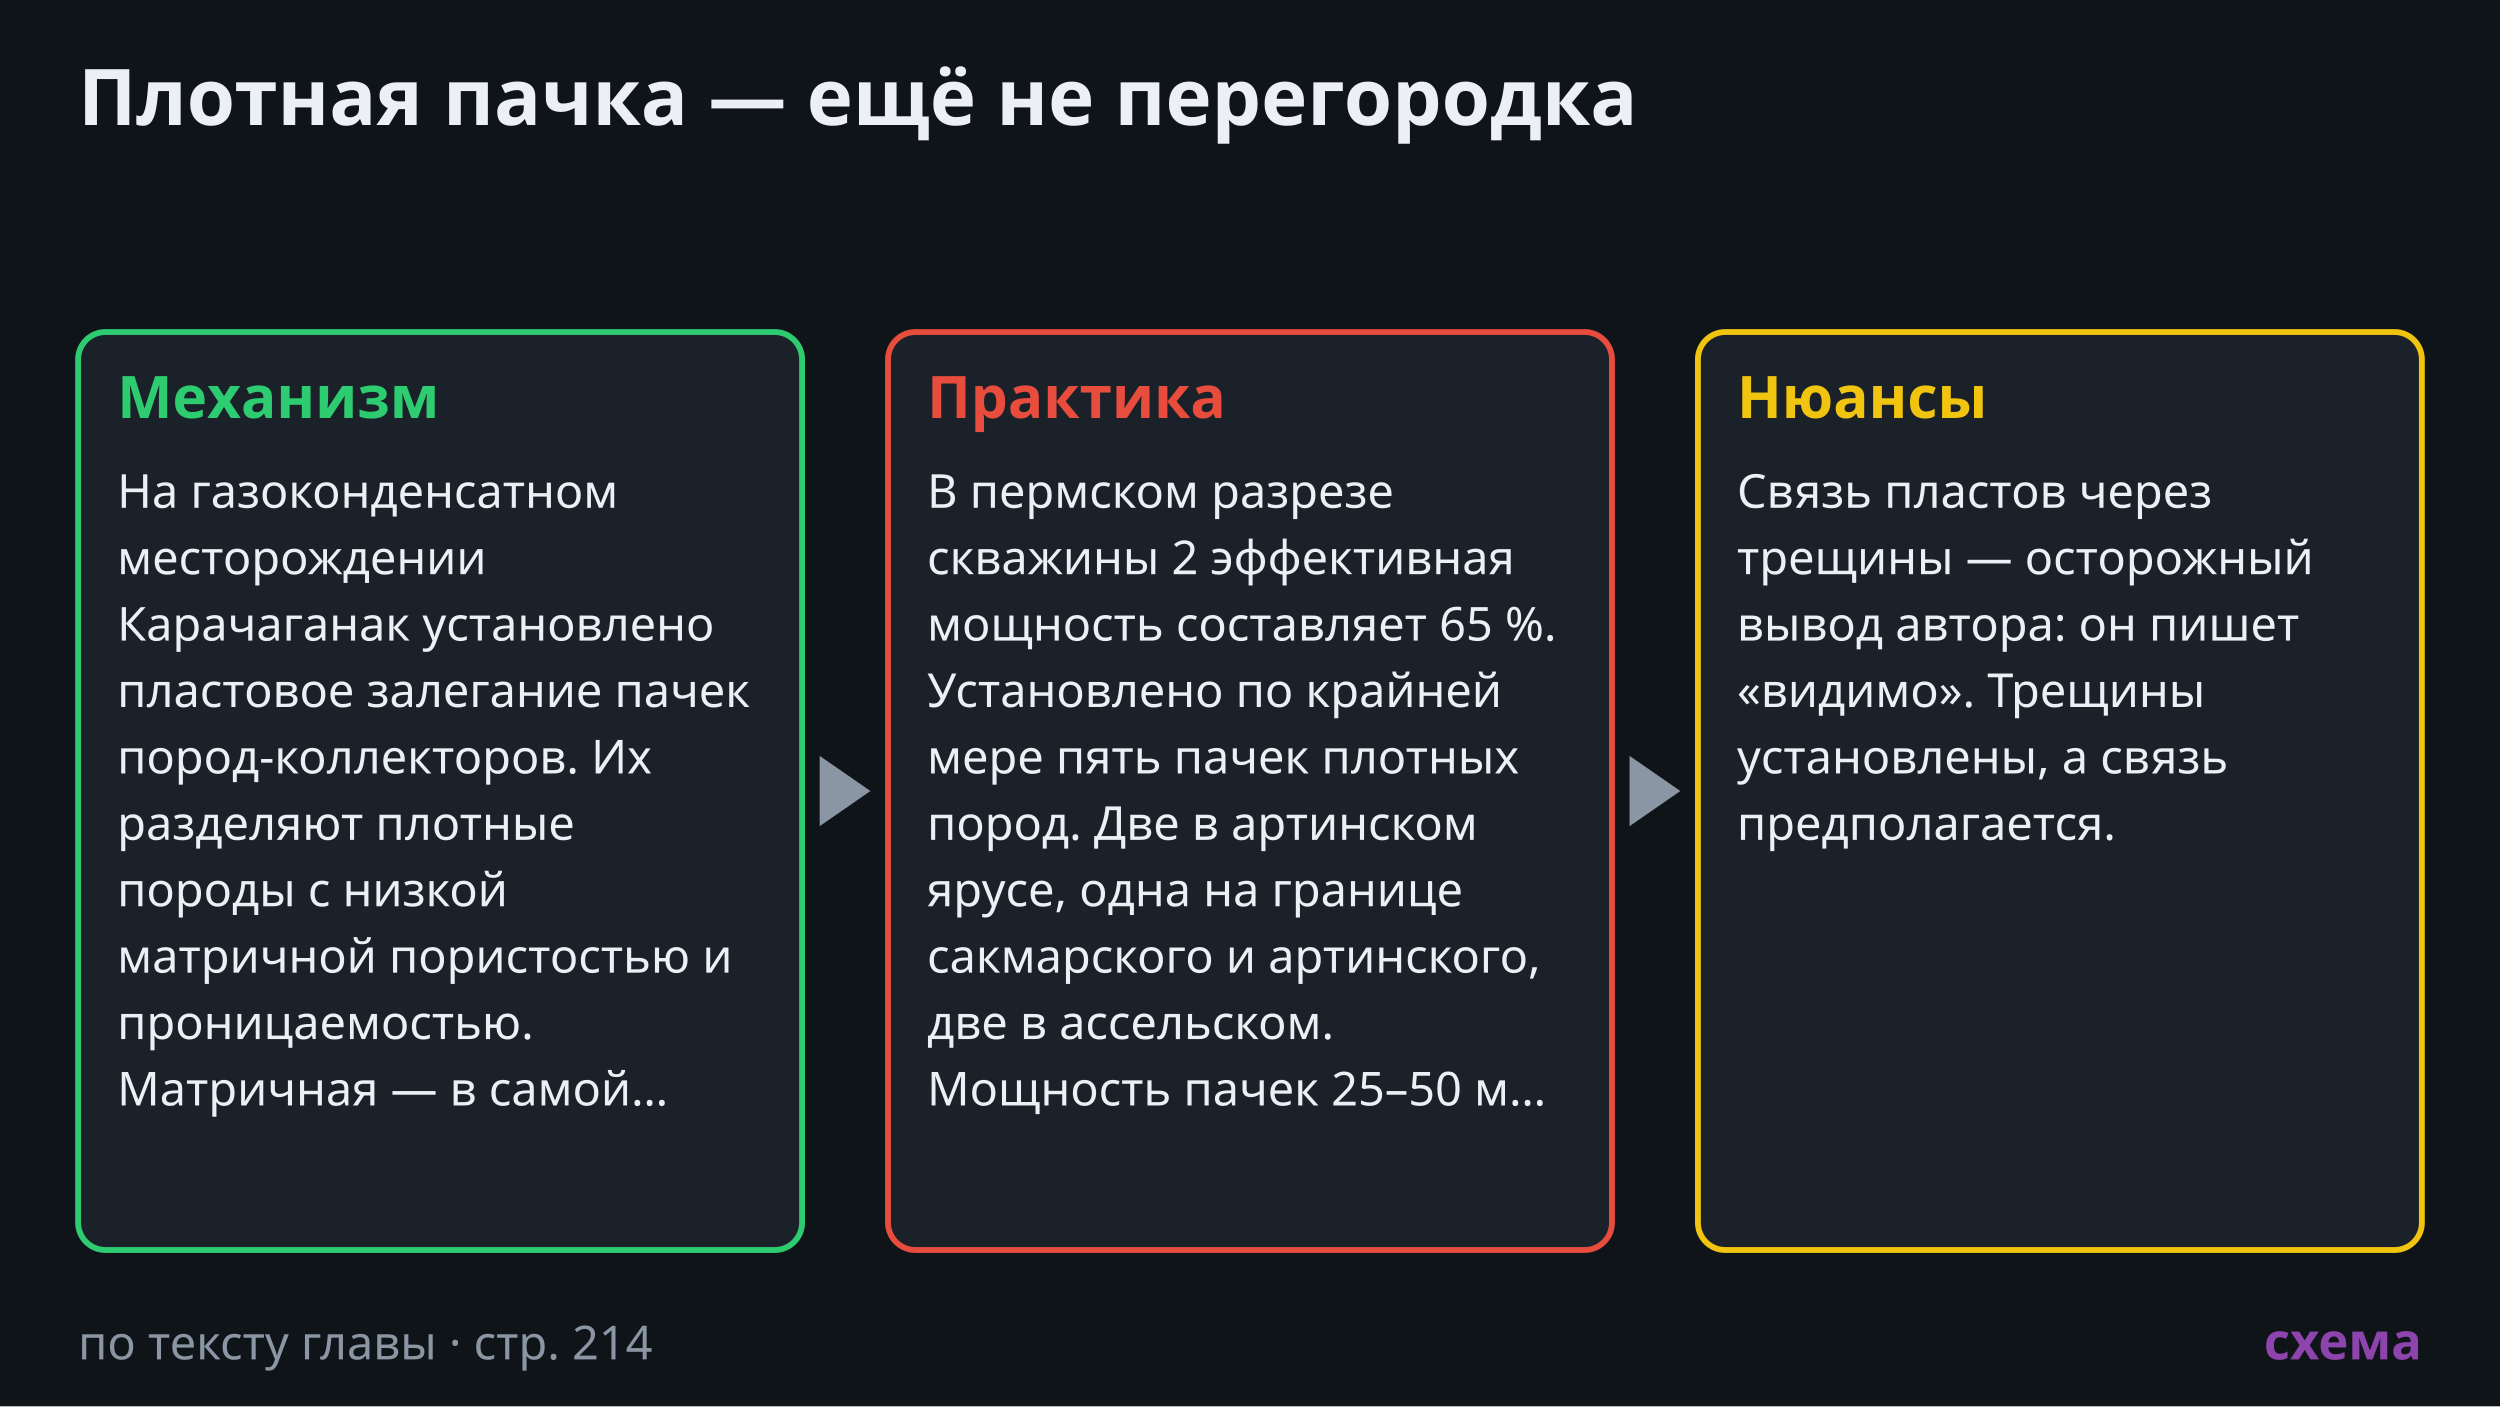
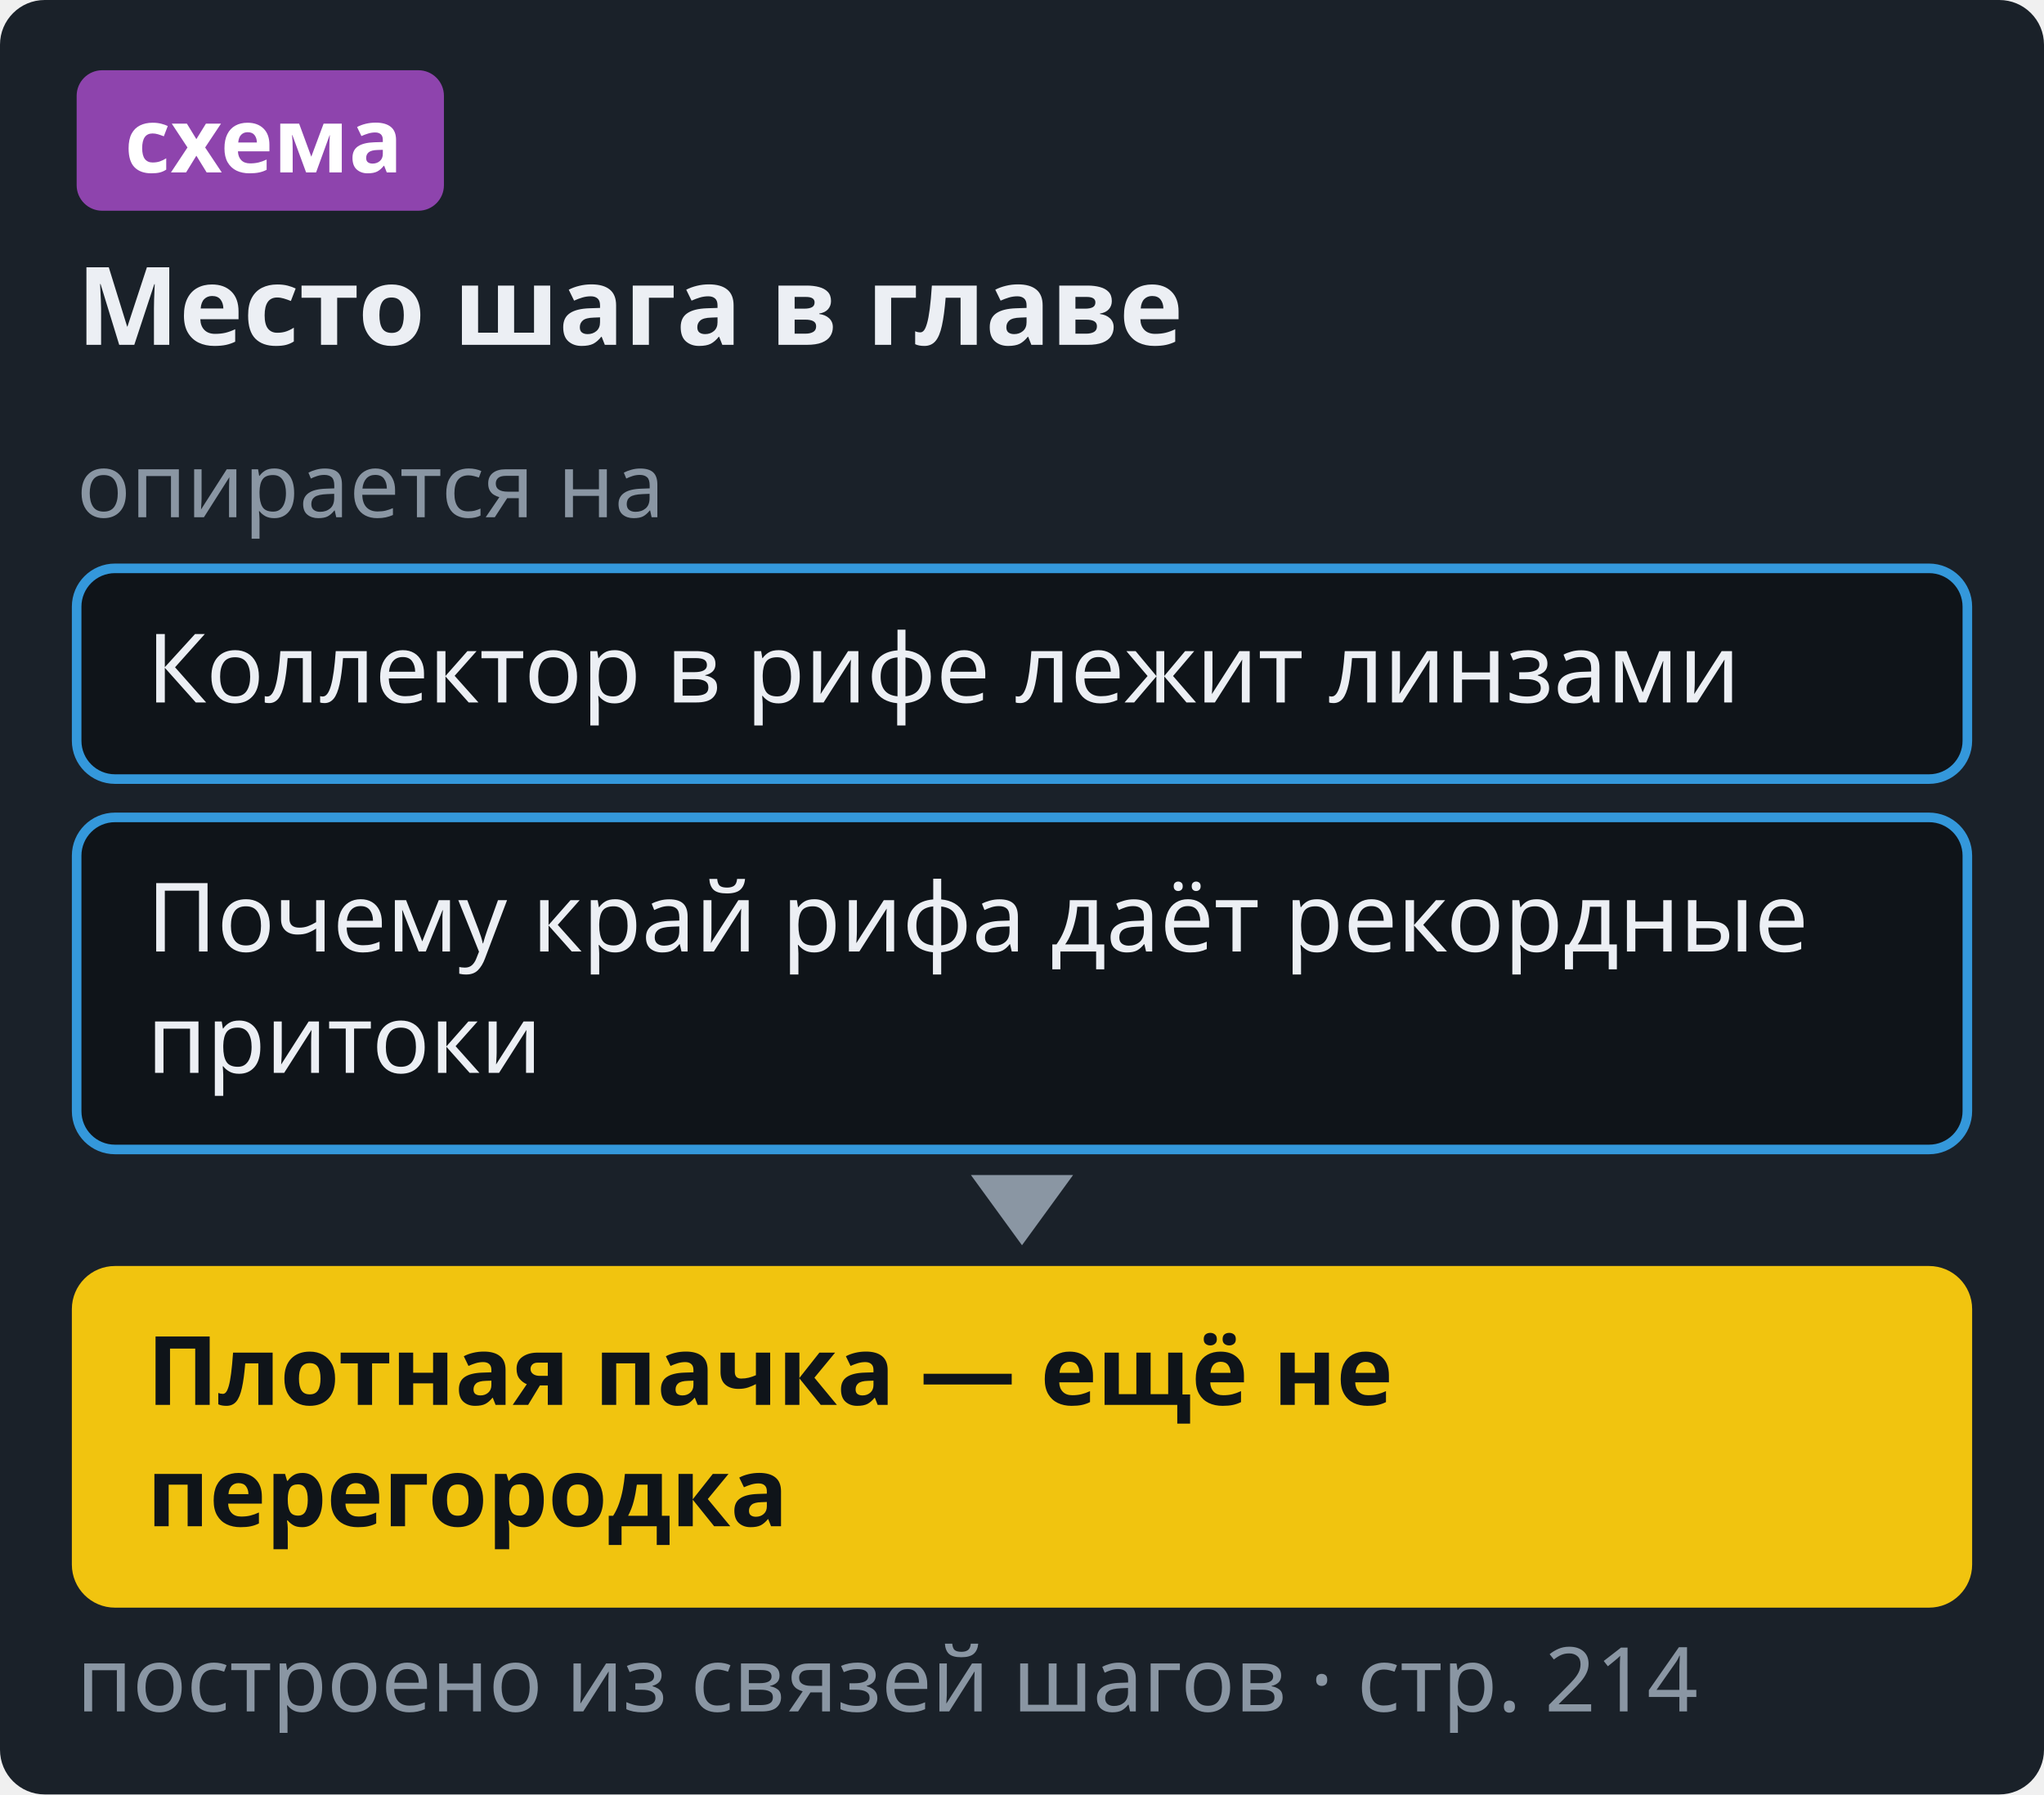
- <svg xmlns="http://www.w3.org/2000/svg" viewBox="0 0 1280 720" width="1280" height="720" style="max-width:100%;height:auto">
-   <rect width="1280" height="720" fill="#0F1419" />
-   <text x="40" y="64" font-family="Segoe UI" font-size="40" font-weight="700" fill="#ECEFF4">Плотная пачка — ещё не перегородка</text>
-   <text x="1240" y="696" text-anchor="end" font-family="Segoe UI" font-size="26" font-weight="700" fill="#8E44AD">схема</text>
-   <rect x="40.0" y="170" width="370.667" height="470" rx="14" fill="#1A2129" stroke="#2ECC71" stroke-width="3" />
-   <text x="60.0" y="214" font-family="Segoe UI" font-size="30" font-weight="700" fill="#2ECC71">Механизм</text>
-   <text x="60.0" y="260" font-family="Segoe UI" font-size="24" fill="#ECEFF4">На газоконденсатном</text>
-   <text x="60.0" y="294" font-family="Segoe UI" font-size="24" fill="#ECEFF4">месторождении</text>
-   <text x="60.0" y="328" font-family="Segoe UI" font-size="24" fill="#ECEFF4">Карачаганак установлено</text>
-   <text x="60.0" y="362" font-family="Segoe UI" font-size="24" fill="#ECEFF4">пластовое залегание пачек</text>
-   <text x="60.0" y="396" font-family="Segoe UI" font-size="24" fill="#ECEFF4">пород-коллекторов. Их</text>
-   <text x="60.0" y="430" font-family="Segoe UI" font-size="24" fill="#ECEFF4">разделяют плотные</text>
-   <text x="60.0" y="464" font-family="Segoe UI" font-size="24" fill="#ECEFF4">породы с низкой</text>
-   <text x="60.0" y="498" font-family="Segoe UI" font-size="24" fill="#ECEFF4">матричной пористостью и</text>
-   <text x="60.0" y="532" font-family="Segoe UI" font-size="24" fill="#ECEFF4">проницаемостью.</text>
-   <text x="60.0" y="566" font-family="Segoe UI" font-size="24" fill="#ECEFF4">Матричная — в самой…</text>
-   <polygon points="419.667,387 445.667,405 419.667,423" fill="#8A96A3" />
-   <rect x="454.667" y="170" width="370.667" height="470" rx="14" fill="#1A2129" stroke="#E74C3C" stroke-width="3" />
-   <text x="474.667" y="214" font-family="Segoe UI" font-size="30" font-weight="700" fill="#E74C3C">Практика</text>
-   <text x="474.667" y="260" font-family="Segoe UI" font-size="24" fill="#ECEFF4">В пермском разрезе</text>
-   <text x="474.667" y="294" font-family="Segoe UI" font-size="24" fill="#ECEFF4">скважины 2 эффективная</text>
-   <text x="474.667" y="328" font-family="Segoe UI" font-size="24" fill="#ECEFF4">мощность составляет 65 %.</text>
-   <text x="474.667" y="362" font-family="Segoe UI" font-size="24" fill="#ECEFF4">Установлено по крайней</text>
-   <text x="474.667" y="396" font-family="Segoe UI" font-size="24" fill="#ECEFF4">мере пять пачек плотных</text>
-   <text x="474.667" y="430" font-family="Segoe UI" font-size="24" fill="#ECEFF4">пород. Две в артинском</text>
-   <text x="474.667" y="464" font-family="Segoe UI" font-size="24" fill="#ECEFF4">ярусе, одна на границе</text>
-   <text x="474.667" y="498" font-family="Segoe UI" font-size="24" fill="#ECEFF4">сакмарского и артинского,</text>
-   <text x="474.667" y="532" font-family="Segoe UI" font-size="24" fill="#ECEFF4">две в ассельском.</text>
-   <text x="474.667" y="566" font-family="Segoe UI" font-size="24" fill="#ECEFF4">Мощность пачек 25–50 м…</text>
-   <polygon points="834.333,387 860.333,405 834.333,423" fill="#8A96A3" />
-   <rect x="869.333" y="170" width="370.667" height="470" rx="14" fill="#1A2129" stroke="#F1C40F" stroke-width="3" />
-   <text x="889.333" y="214" font-family="Segoe UI" font-size="30" font-weight="700" fill="#F1C40F">Нюансы</text>
-   <text x="889.333" y="260" font-family="Segoe UI" font-size="24" fill="#ECEFF4">Связь пластов через</text>
-   <text x="889.333" y="294" font-family="Segoe UI" font-size="24" fill="#ECEFF4">трещины — осторожный</text>
-   <text x="889.333" y="328" font-family="Segoe UI" font-size="24" fill="#ECEFF4">вывод автора: он пишет</text>
-   <text x="889.333" y="362" font-family="Segoe UI" font-size="24" fill="#ECEFF4">«видимо». Трещины</text>
-   <text x="889.333" y="396" font-family="Segoe UI" font-size="24" fill="#ECEFF4">установлены, а связь</text>
-   <text x="889.333" y="430" font-family="Segoe UI" font-size="24" fill="#ECEFF4">предполагается.</text>
-   <text x="40" y="696" font-family="Segoe UI" font-size="24" fill="#8A96A3">по тексту главы · стр. 214</text>
+ <svg xmlns="http://www.w3.org/2000/svg" viewBox="0 0 640 562" width="640" height="562" style="max-width:100%;height:auto">
+   <rect width="640" height="562" rx="14" fill="#1A2129" />
+   <rect x="24" y="22" width="115" height="44" rx="8" fill="#8E44AD" />
+   <text x="39.0" y="54.0" font-family="Segoe UI,system-ui,sans-serif" font-size="28" font-weight="600" fill="#FFFFFF" text-anchor="start">схема</text>
+   <text x="24.0" y="108.0" font-family="Segoe UI,system-ui,sans-serif" font-size="34" font-weight="700" fill="#ECEFF4" text-anchor="start">Место шага в главе</text>
+   <text x="24.0" y="162.0" font-family="Segoe UI,system-ui,sans-serif" font-size="28" font-weight="400" fill="#8A96A3" text-anchor="start">опирается на</text>
+   <rect x="24" y="178" width="592" height="66" rx="12" fill="#0F1419" stroke="#3498DB" stroke-width="3" />
+   <text x="46.0" y="220.0" font-family="Segoe UI,system-ui,sans-serif" font-size="30" font-weight="400" fill="#ECEFF4" text-anchor="start">Коллектор в рифе лежит линзами</text>
+   <rect x="24" y="256" width="592" height="104" rx="12" fill="#0F1419" stroke="#3498DB" stroke-width="3" />
+   <text x="46.0" y="298.0" font-family="Segoe UI,system-ui,sans-serif" font-size="30" font-weight="400" fill="#ECEFF4" text-anchor="start">Почему край рифа даёт рекордные</text>
+   <text x="46.0" y="336.0" font-family="Segoe UI,system-ui,sans-serif" font-size="30" font-weight="400" fill="#ECEFF4" text-anchor="start">притоки</text>
+   <polygon points="304.0,368 336.0,368 320.0,390" fill="#8A96A3" />
+   <rect x="24" y="398" width="592" height="104" rx="12" fill="#F1C40F" stroke="#F1C40F" stroke-width="3" />
+   <text x="46.0" y="440.0" font-family="Segoe UI,system-ui,sans-serif" font-size="30" font-weight="700" fill="#0F1419" text-anchor="start">Плотная пачка — ещё не</text>
+   <text x="46.0" y="478.0" font-family="Segoe UI,system-ui,sans-serif" font-size="30" font-weight="700" fill="#0F1419" text-anchor="start">перегородка</text>
+   <text x="24.0" y="536.0" font-family="Segoe UI,system-ui,sans-serif" font-size="28" font-weight="400" fill="#8A96A3" text-anchor="start">построено из связей шагов · стр. 214</text>
</svg>
